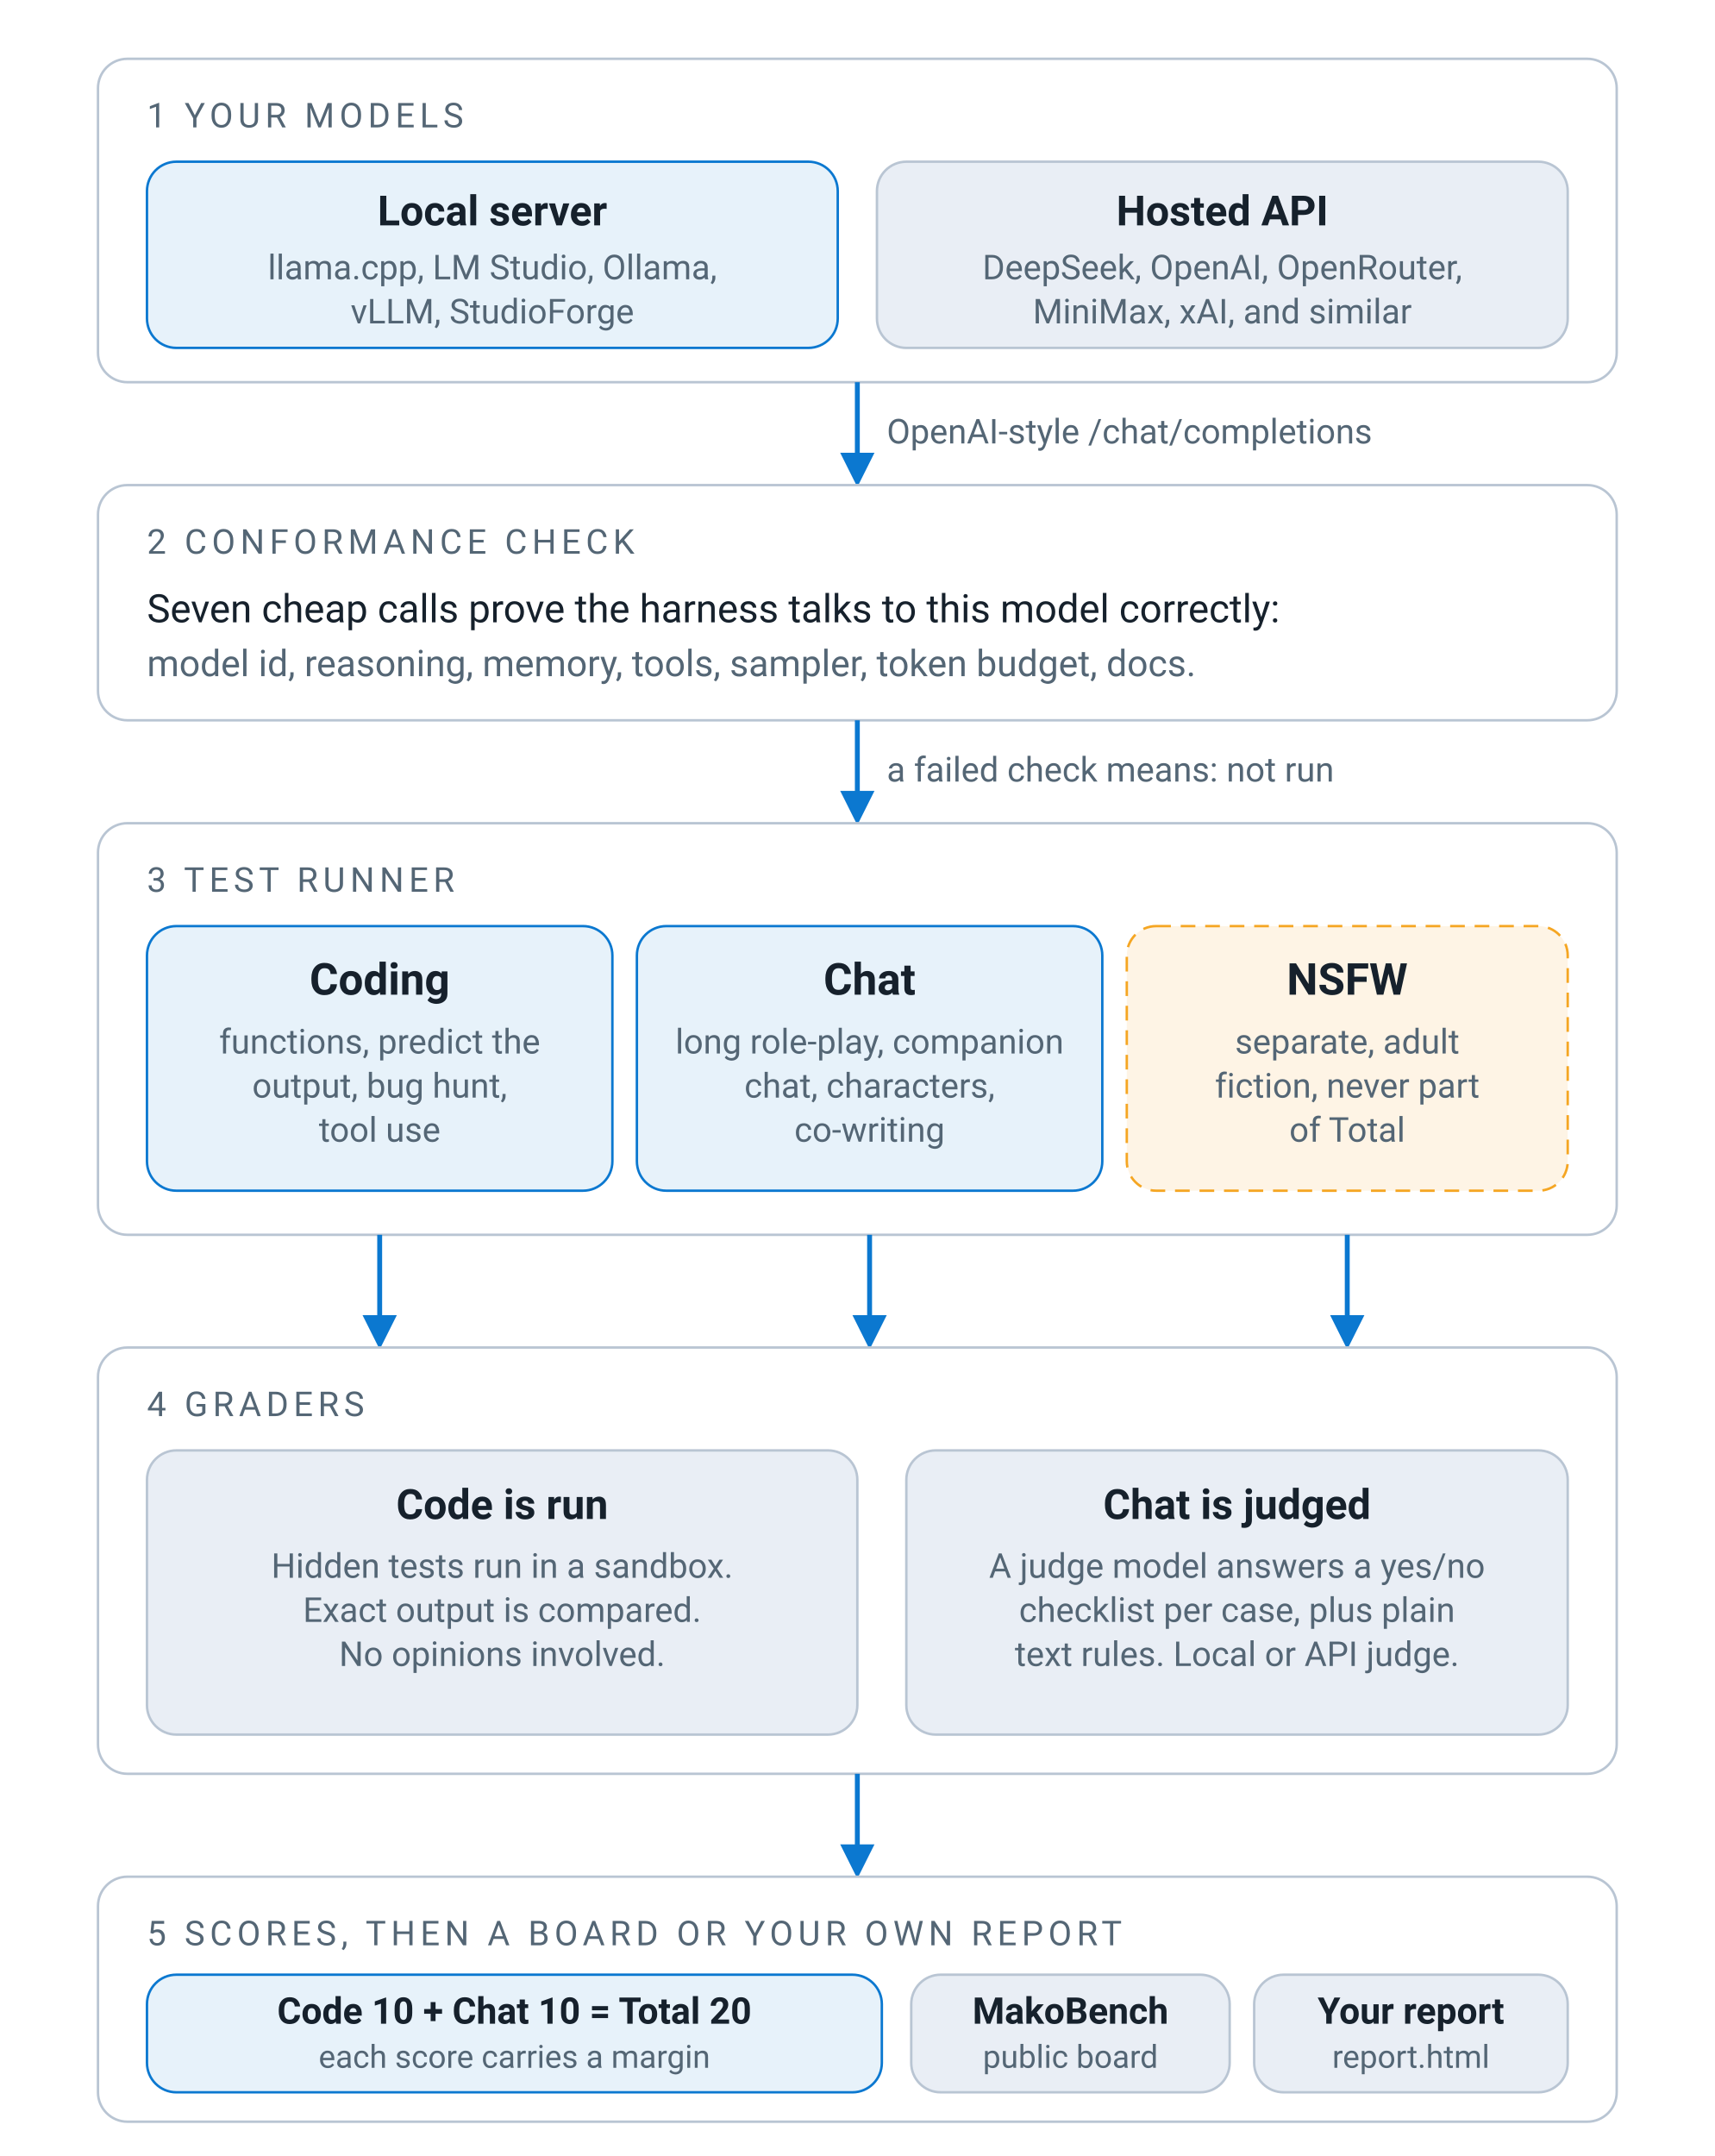
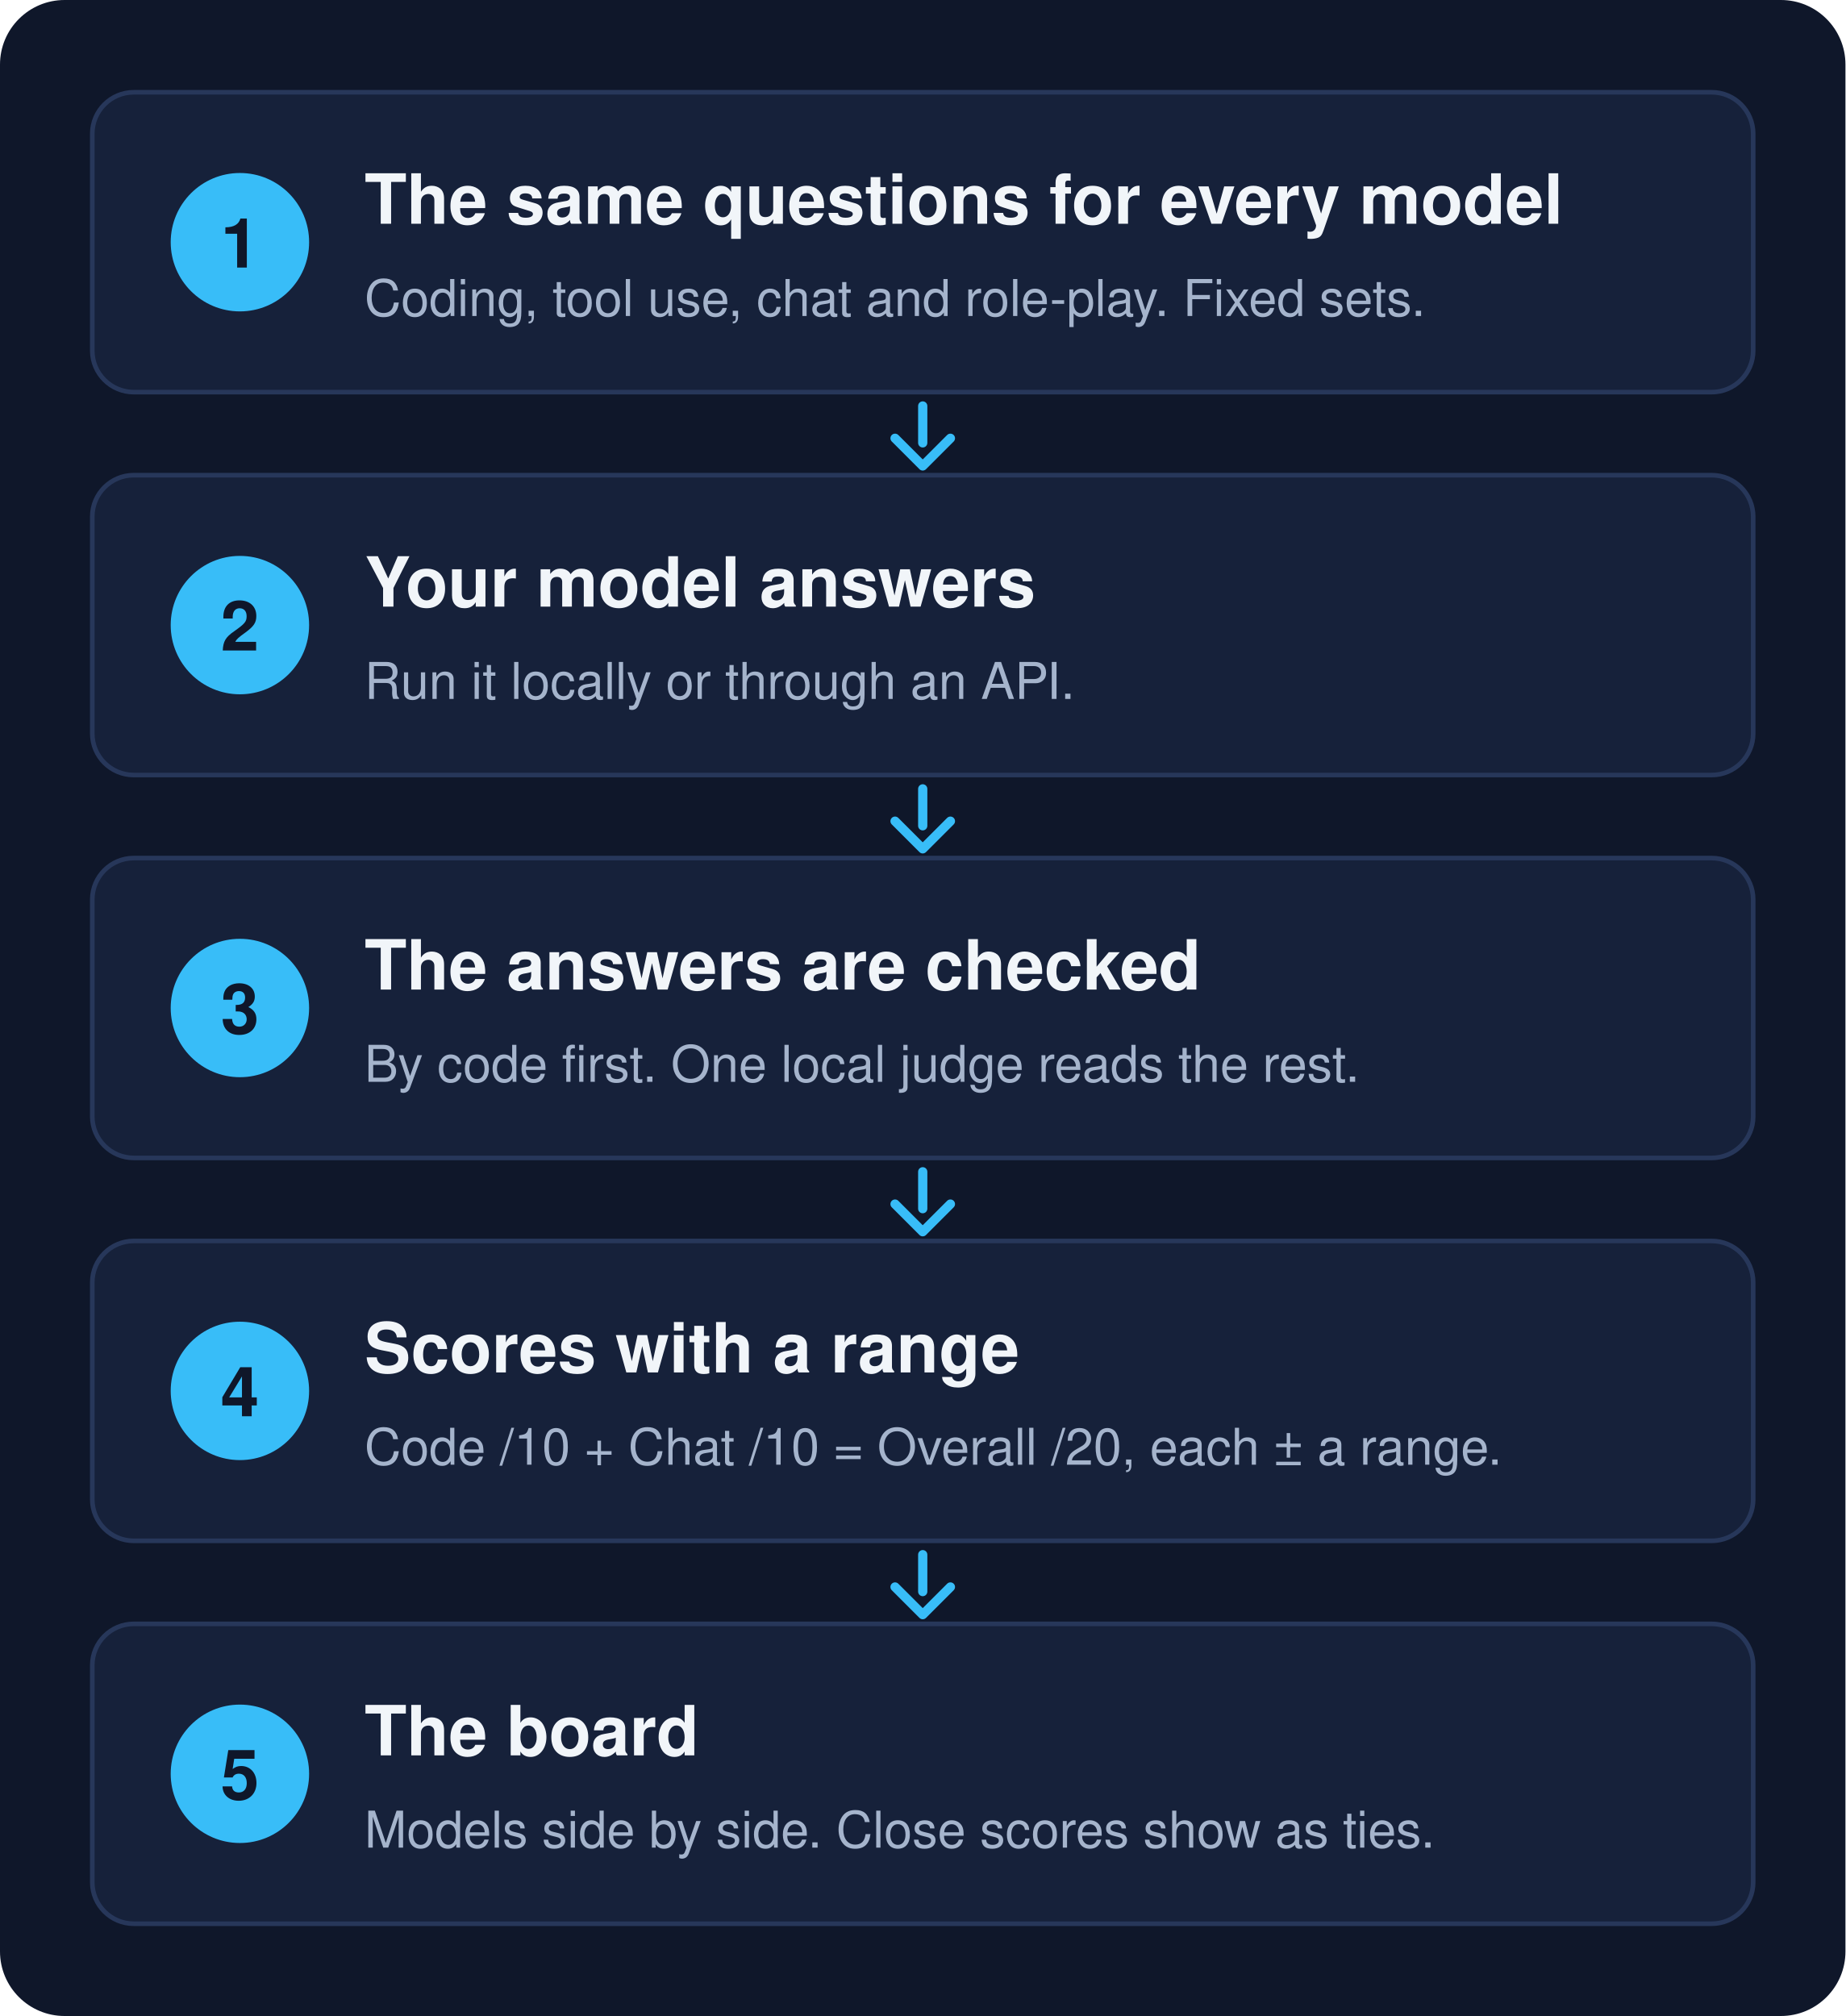
- <svg xmlns="http://www.w3.org/2000/svg" viewBox="0 0 700 880" font-family="system-ui, -apple-system, Segoe UI, Roboto, sans-serif" role="img" aria-labelledby="cf-t cf-d">
-   <style>svg{--bg-2:#ffffff;--bg-3:#e9eef5;--line:#b9c5d3;--ink:#16212c;--muted:#546675;--accent:#0b78d0;--accent-soft:rgba(11,120,208,.10);--amber:#c27d0e;--amber-soft:rgba(245,166,35,.14)}@media (prefers-color-scheme:dark){svg{--bg-2:#12171e;--bg-3:#171e27;--line:#33414f;--ink:#eaf1f8;--muted:#9aabbc;--accent:#2ea8ff;--accent-soft:rgba(46,168,255,.12);--amber:#ffb64a;--amber-soft:rgba(255,182,74,.10)}}</style>
-   <rect width="700" height="880" fill="var(--bg-2, #ffffff)" />
-   <defs>
-     <marker id="cf-ar" viewBox="0 0 10 10" refX="8" refY="5" markerWidth="7" markerHeight="7" orient="auto">
-       <path d="M0,0 L10,5 L0,10 z" fill="var(--accent, #0b78d0)" />
-     </marker>
-   </defs>
-   <rect x="40" y="24" width="620" height="132" rx="12" fill="var(--bg-2, #ffffff)" stroke="var(--line, #b9c5d3)" />
-   <text x="60" y="52" font-size="14" fill="var(--muted, #546675)" text-anchor="start" letter-spacing="2">1  YOUR MODELS</text>
-   <rect x="60" y="66" width="282" height="76" rx="12" fill="var(--accent-soft, rgba(11,120,208,.10))" stroke="var(--accent, #0b78d0)" />
-   <text x="201" y="92" font-size="17" fill="var(--ink, #16212c)" text-anchor="middle" font-weight="600">Local server</text>
-   <text x="201" y="114" font-size="14" fill="var(--muted, #546675)" text-anchor="middle">llama.cpp, LM Studio, Ollama,</text>
-   <text x="201" y="132" font-size="14" fill="var(--muted, #546675)" text-anchor="middle">vLLM, StudioForge</text>
-   <rect x="358" y="66" width="282" height="76" rx="12" fill="var(--bg-3, #e9eef5)" stroke="var(--line, #b9c5d3)" />
-   <text x="499" y="92" font-size="17" fill="var(--ink, #16212c)" text-anchor="middle" font-weight="600">Hosted API</text>
-   <text x="499" y="114" font-size="14" fill="var(--muted, #546675)" text-anchor="middle">DeepSeek, OpenAI, OpenRouter,</text>
-   <text x="499" y="132" font-size="14" fill="var(--muted, #546675)" text-anchor="middle">MiniMax, xAI, and similar</text>
-   <line x1="350" y1="156" x2="350" y2="196" stroke="var(--accent, #0b78d0)" stroke-width="2" marker-end="url(#cf-ar)" />
-   <text x="362" y="181" font-size="14" fill="var(--muted, #546675)" text-anchor="start">OpenAI-style /chat/completions</text>
-   <rect x="40" y="198" width="620" height="96" rx="12" fill="var(--bg-2, #ffffff)" stroke="var(--line, #b9c5d3)" />
-   <text x="60" y="226" font-size="14" fill="var(--muted, #546675)" text-anchor="start" letter-spacing="2">2  CONFORMANCE CHECK</text>
-   <text x="60" y="254" font-size="16" fill="var(--ink, #16212c)" text-anchor="start">Seven cheap calls prove the harness talks to this model correctly:</text>
-   <text x="60" y="276" font-size="15" fill="var(--muted, #546675)" text-anchor="start">model id, reasoning, memory, tools, sampler, token budget, docs.</text>
-   <line x1="350" y1="294" x2="350" y2="334" stroke="var(--accent, #0b78d0)" stroke-width="2" marker-end="url(#cf-ar)" />
-   <text x="362" y="319" font-size="14" fill="var(--muted, #546675)" text-anchor="start">a failed check means: not run</text>
-   <rect x="40" y="336" width="620" height="168" rx="12" fill="var(--bg-2, #ffffff)" stroke="var(--line, #b9c5d3)" />
-   <text x="60" y="364" font-size="14" fill="var(--muted, #546675)" text-anchor="start" letter-spacing="2">3  TEST RUNNER</text>
-   <rect x="60" y="378" width="190" height="108" rx="12" fill="var(--accent-soft, rgba(11,120,208,.10))" stroke="var(--accent, #0b78d0)" />
-   <text x="155" y="406" font-size="18" fill="var(--ink, #16212c)" text-anchor="middle" font-weight="600">Coding</text>
-   <text x="155" y="430" font-size="14" fill="var(--muted, #546675)" text-anchor="middle">functions, predict the</text>
-   <text x="155" y="448" font-size="14" fill="var(--muted, #546675)" text-anchor="middle">output, bug hunt,</text>
-   <text x="155" y="466" font-size="14" fill="var(--muted, #546675)" text-anchor="middle">tool use</text>
-   <rect x="260" y="378" width="190" height="108" rx="12" fill="var(--accent-soft, rgba(11,120,208,.10))" stroke="var(--accent, #0b78d0)" />
-   <text x="355" y="406" font-size="18" fill="var(--ink, #16212c)" text-anchor="middle" font-weight="600">Chat</text>
-   <text x="355" y="430" font-size="14" fill="var(--muted, #546675)" text-anchor="middle">long role-play, companion</text>
-   <text x="355" y="448" font-size="14" fill="var(--muted, #546675)" text-anchor="middle">chat, characters,</text>
-   <text x="355" y="466" font-size="14" fill="var(--muted, #546675)" text-anchor="middle">co-writing</text>
-   <rect x="460" y="378" width="180" height="108" rx="12" fill="var(--amber-soft, rgba(245,166,35,.12))" stroke="var(--amber, #f5a623)" stroke-dasharray="6 4" />
-   <text x="550" y="406" font-size="18" fill="var(--ink, #16212c)" text-anchor="middle" font-weight="600">NSFW</text>
-   <text x="550" y="430" font-size="14" fill="var(--muted, #546675)" text-anchor="middle">separate, adult</text>
-   <text x="550" y="448" font-size="14" fill="var(--muted, #546675)" text-anchor="middle">fiction, never part</text>
-   <text x="550" y="466" font-size="14" fill="var(--muted, #546675)" text-anchor="middle">of Total</text>
-   <line x1="155" y1="504" x2="155" y2="548" stroke="var(--accent, #0b78d0)" stroke-width="2" marker-end="url(#cf-ar)" />
-   <line x1="355" y1="504" x2="355" y2="548" stroke="var(--accent, #0b78d0)" stroke-width="2" marker-end="url(#cf-ar)" />
-   <line x1="550" y1="504" x2="550" y2="548" stroke="var(--accent, #0b78d0)" stroke-width="2" marker-end="url(#cf-ar)" />
-   <rect x="40" y="550" width="620" height="174" rx="12" fill="var(--bg-2, #ffffff)" stroke="var(--line, #b9c5d3)" />
-   <text x="60" y="578" font-size="14" fill="var(--muted, #546675)" text-anchor="start" letter-spacing="2">4  GRADERS</text>
-   <rect x="60" y="592" width="290" height="116" rx="12" fill="var(--bg-3, #e9eef5)" stroke="var(--line, #b9c5d3)" />
-   <text x="205" y="620" font-size="17" fill="var(--ink, #16212c)" text-anchor="middle" font-weight="600">Code is run</text>
-   <text x="205" y="644" font-size="14" fill="var(--muted, #546675)" text-anchor="middle">Hidden tests run in a sandbox.</text>
-   <text x="205" y="662" font-size="14" fill="var(--muted, #546675)" text-anchor="middle">Exact output is compared.</text>
-   <text x="205" y="680" font-size="14" fill="var(--muted, #546675)" text-anchor="middle">No opinions involved.</text>
-   <rect x="370" y="592" width="270" height="116" rx="12" fill="var(--bg-3, #e9eef5)" stroke="var(--line, #b9c5d3)" />
-   <text x="505" y="620" font-size="17" fill="var(--ink, #16212c)" text-anchor="middle" font-weight="600">Chat is judged</text>
-   <text x="505" y="644" font-size="14" fill="var(--muted, #546675)" text-anchor="middle">A judge model answers a yes/no</text>
-   <text x="505" y="662" font-size="14" fill="var(--muted, #546675)" text-anchor="middle">checklist per case, plus plain</text>
-   <text x="505" y="680" font-size="14" fill="var(--muted, #546675)" text-anchor="middle">text rules. Local or API judge.</text>
-   <line x1="350" y1="724" x2="350" y2="764" stroke="var(--accent, #0b78d0)" stroke-width="2" marker-end="url(#cf-ar)" />
-   <rect x="40" y="766" width="620" height="100" rx="12" fill="var(--bg-2, #ffffff)" stroke="var(--line, #b9c5d3)" />
-   <text x="60" y="794" font-size="14" fill="var(--muted, #546675)" text-anchor="start" letter-spacing="2">5  SCORES, THEN A BOARD OR YOUR OWN REPORT</text>
-   <rect x="60" y="806" width="300" height="48" rx="12" fill="var(--accent-soft, rgba(11,120,208,.10))" stroke="var(--accent, #0b78d0)" />
-   <text x="210" y="826" font-size="15" fill="var(--ink, #16212c)" text-anchor="middle" font-weight="600">Code 10 + Chat 10 = Total 20</text>
-   <text x="210" y="844" font-size="13" fill="var(--muted, #546675)" text-anchor="middle">each score carries a margin</text>
-   <rect x="372" y="806" width="130" height="48" rx="12" fill="var(--bg-3, #e9eef5)" stroke="var(--line, #b9c5d3)" />
-   <text x="437" y="826" font-size="15" fill="var(--ink, #16212c)" text-anchor="middle" font-weight="600">MakoBench</text>
-   <text x="437" y="844" font-size="13" fill="var(--muted, #546675)" text-anchor="middle">public board</text>
-   <rect x="512" y="806" width="128" height="48" rx="12" fill="var(--bg-3, #e9eef5)" stroke="var(--line, #b9c5d3)" />
-   <text x="576" y="826" font-size="15" fill="var(--ink, #16212c)" text-anchor="middle" font-weight="600">Your report</text>
-   <text x="576" y="844" font-size="13" fill="var(--muted, #546675)" text-anchor="middle">report.html</text>
+ <svg xmlns="http://www.w3.org/2000/svg" viewBox="0 0 800 874" role="img" aria-labelledby="t d" font-family="-apple-system, BlinkMacSystemFont, 'Segoe UI', Helvetica, Arial, sans-serif">
+   <rect width="800" height="874" rx="28" fill="#0f172a" />
+   <rect x="40" y="40" width="720" height="130" rx="18" fill="#16213a" stroke="#27375a" stroke-width="2" />
+   <circle cx="104" cy="105" r="30" fill="#38bdf8" />
+   <text x="104" y="116" text-anchor="middle" font-size="30" font-weight="700" fill="#0f172a">1</text>
+   <text x="158" y="97" font-size="30" font-weight="700" fill="#f1f5f9">The same questions for every model</text>
+   <text x="158" y="137" font-size="22" fill="#a5b4cc">Coding, tool use, chat and role-play. Fixed sets.</text>
+   <path d="M400 176 V 192" stroke="#38bdf8" stroke-width="4" stroke-linecap="round" />
+   <path d="M388 190 L400 202 L412 190" fill="none" stroke="#38bdf8" stroke-width="4" stroke-linecap="round" stroke-linejoin="round" />
+   <rect x="40" y="206" width="720" height="130" rx="18" fill="#16213a" stroke="#27375a" stroke-width="2" />
+   <circle cx="104" cy="271" r="30" fill="#38bdf8" />
+   <text x="104" y="282" text-anchor="middle" font-size="30" font-weight="700" fill="#0f172a">2</text>
+   <text x="158" y="263" font-size="30" font-weight="700" fill="#f1f5f9">Your model answers</text>
+   <text x="158" y="303" font-size="22" fill="#a5b4cc">Run it locally or through an API.</text>
+   <path d="M400 342 V 358" stroke="#38bdf8" stroke-width="4" stroke-linecap="round" />
+   <path d="M388 356 L400 368 L412 356" fill="none" stroke="#38bdf8" stroke-width="4" stroke-linecap="round" stroke-linejoin="round" />
+   <rect x="40" y="372" width="720" height="130" rx="18" fill="#16213a" stroke="#27375a" stroke-width="2" />
+   <circle cx="104" cy="437" r="30" fill="#38bdf8" />
+   <text x="104" y="448" text-anchor="middle" font-size="30" font-weight="700" fill="#0f172a">3</text>
+   <text x="158" y="429" font-size="30" font-weight="700" fill="#f1f5f9">The answers are checked</text>
+   <text x="158" y="469" font-size="22" fill="#a5b4cc">By code first. One local judge reads the rest.</text>
+   <path d="M400 508 V 524" stroke="#38bdf8" stroke-width="4" stroke-linecap="round" />
+   <path d="M388 522 L400 534 L412 522" fill="none" stroke="#38bdf8" stroke-width="4" stroke-linecap="round" stroke-linejoin="round" />
+   <rect x="40" y="538" width="720" height="130" rx="18" fill="#16213a" stroke="#27375a" stroke-width="2" />
+   <circle cx="104" cy="603" r="30" fill="#38bdf8" />
+   <text x="104" y="614" text-anchor="middle" font-size="30" font-weight="700" fill="#0f172a">4</text>
+   <text x="158" y="595" font-size="30" font-weight="700" fill="#f1f5f9">Scores with a range</text>
+   <text x="158" y="635" font-size="22" fill="#a5b4cc">Code /10 + Chat /10 = Overall /20, each ± a range.</text>
+   <path d="M400 674 V 690" stroke="#38bdf8" stroke-width="4" stroke-linecap="round" />
+   <path d="M388 688 L400 700 L412 688" fill="none" stroke="#38bdf8" stroke-width="4" stroke-linecap="round" stroke-linejoin="round" />
+   <rect x="40" y="704" width="720" height="130" rx="18" fill="#16213a" stroke="#27375a" stroke-width="2" />
+   <circle cx="104" cy="769" r="30" fill="#38bdf8" />
+   <text x="104" y="780" text-anchor="middle" font-size="30" font-weight="700" fill="#0f172a">5</text>
+   <text x="158" y="761" font-size="30" font-weight="700" fill="#f1f5f9">The board</text>
+   <text x="158" y="801" font-size="22" fill="#a5b4cc">Models side by side. Close scores show as ties.</text>
</svg>
